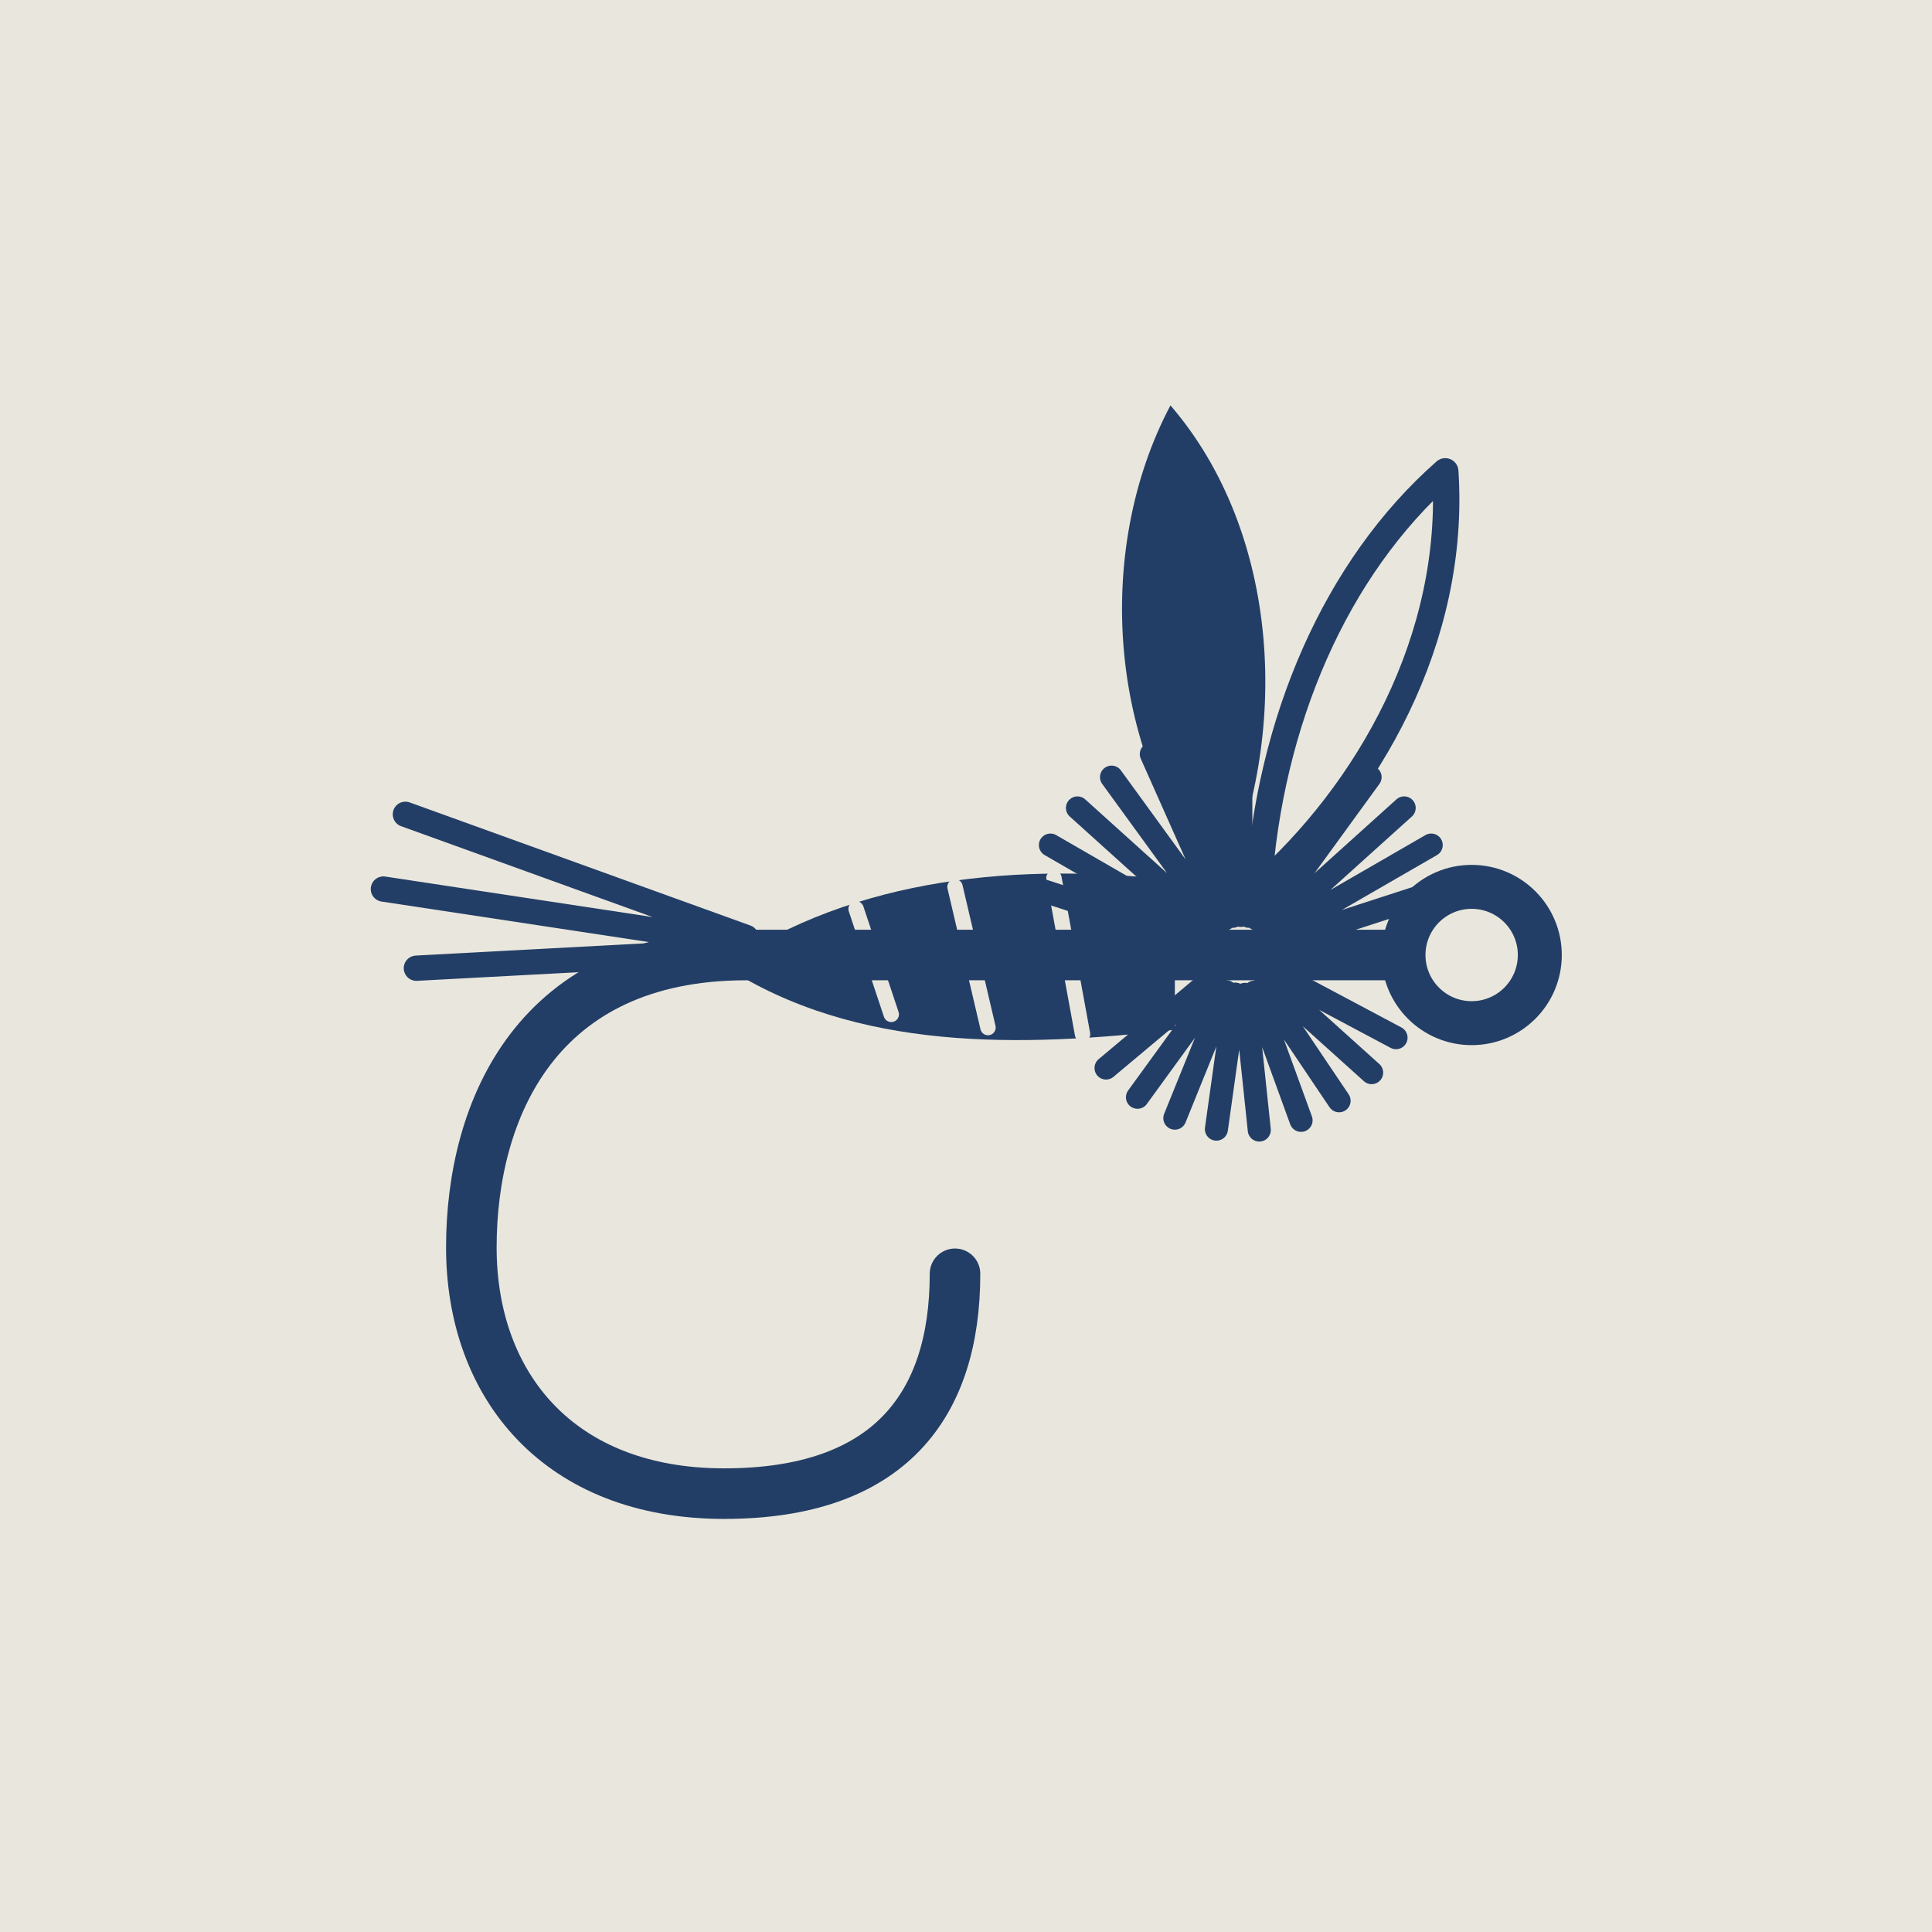
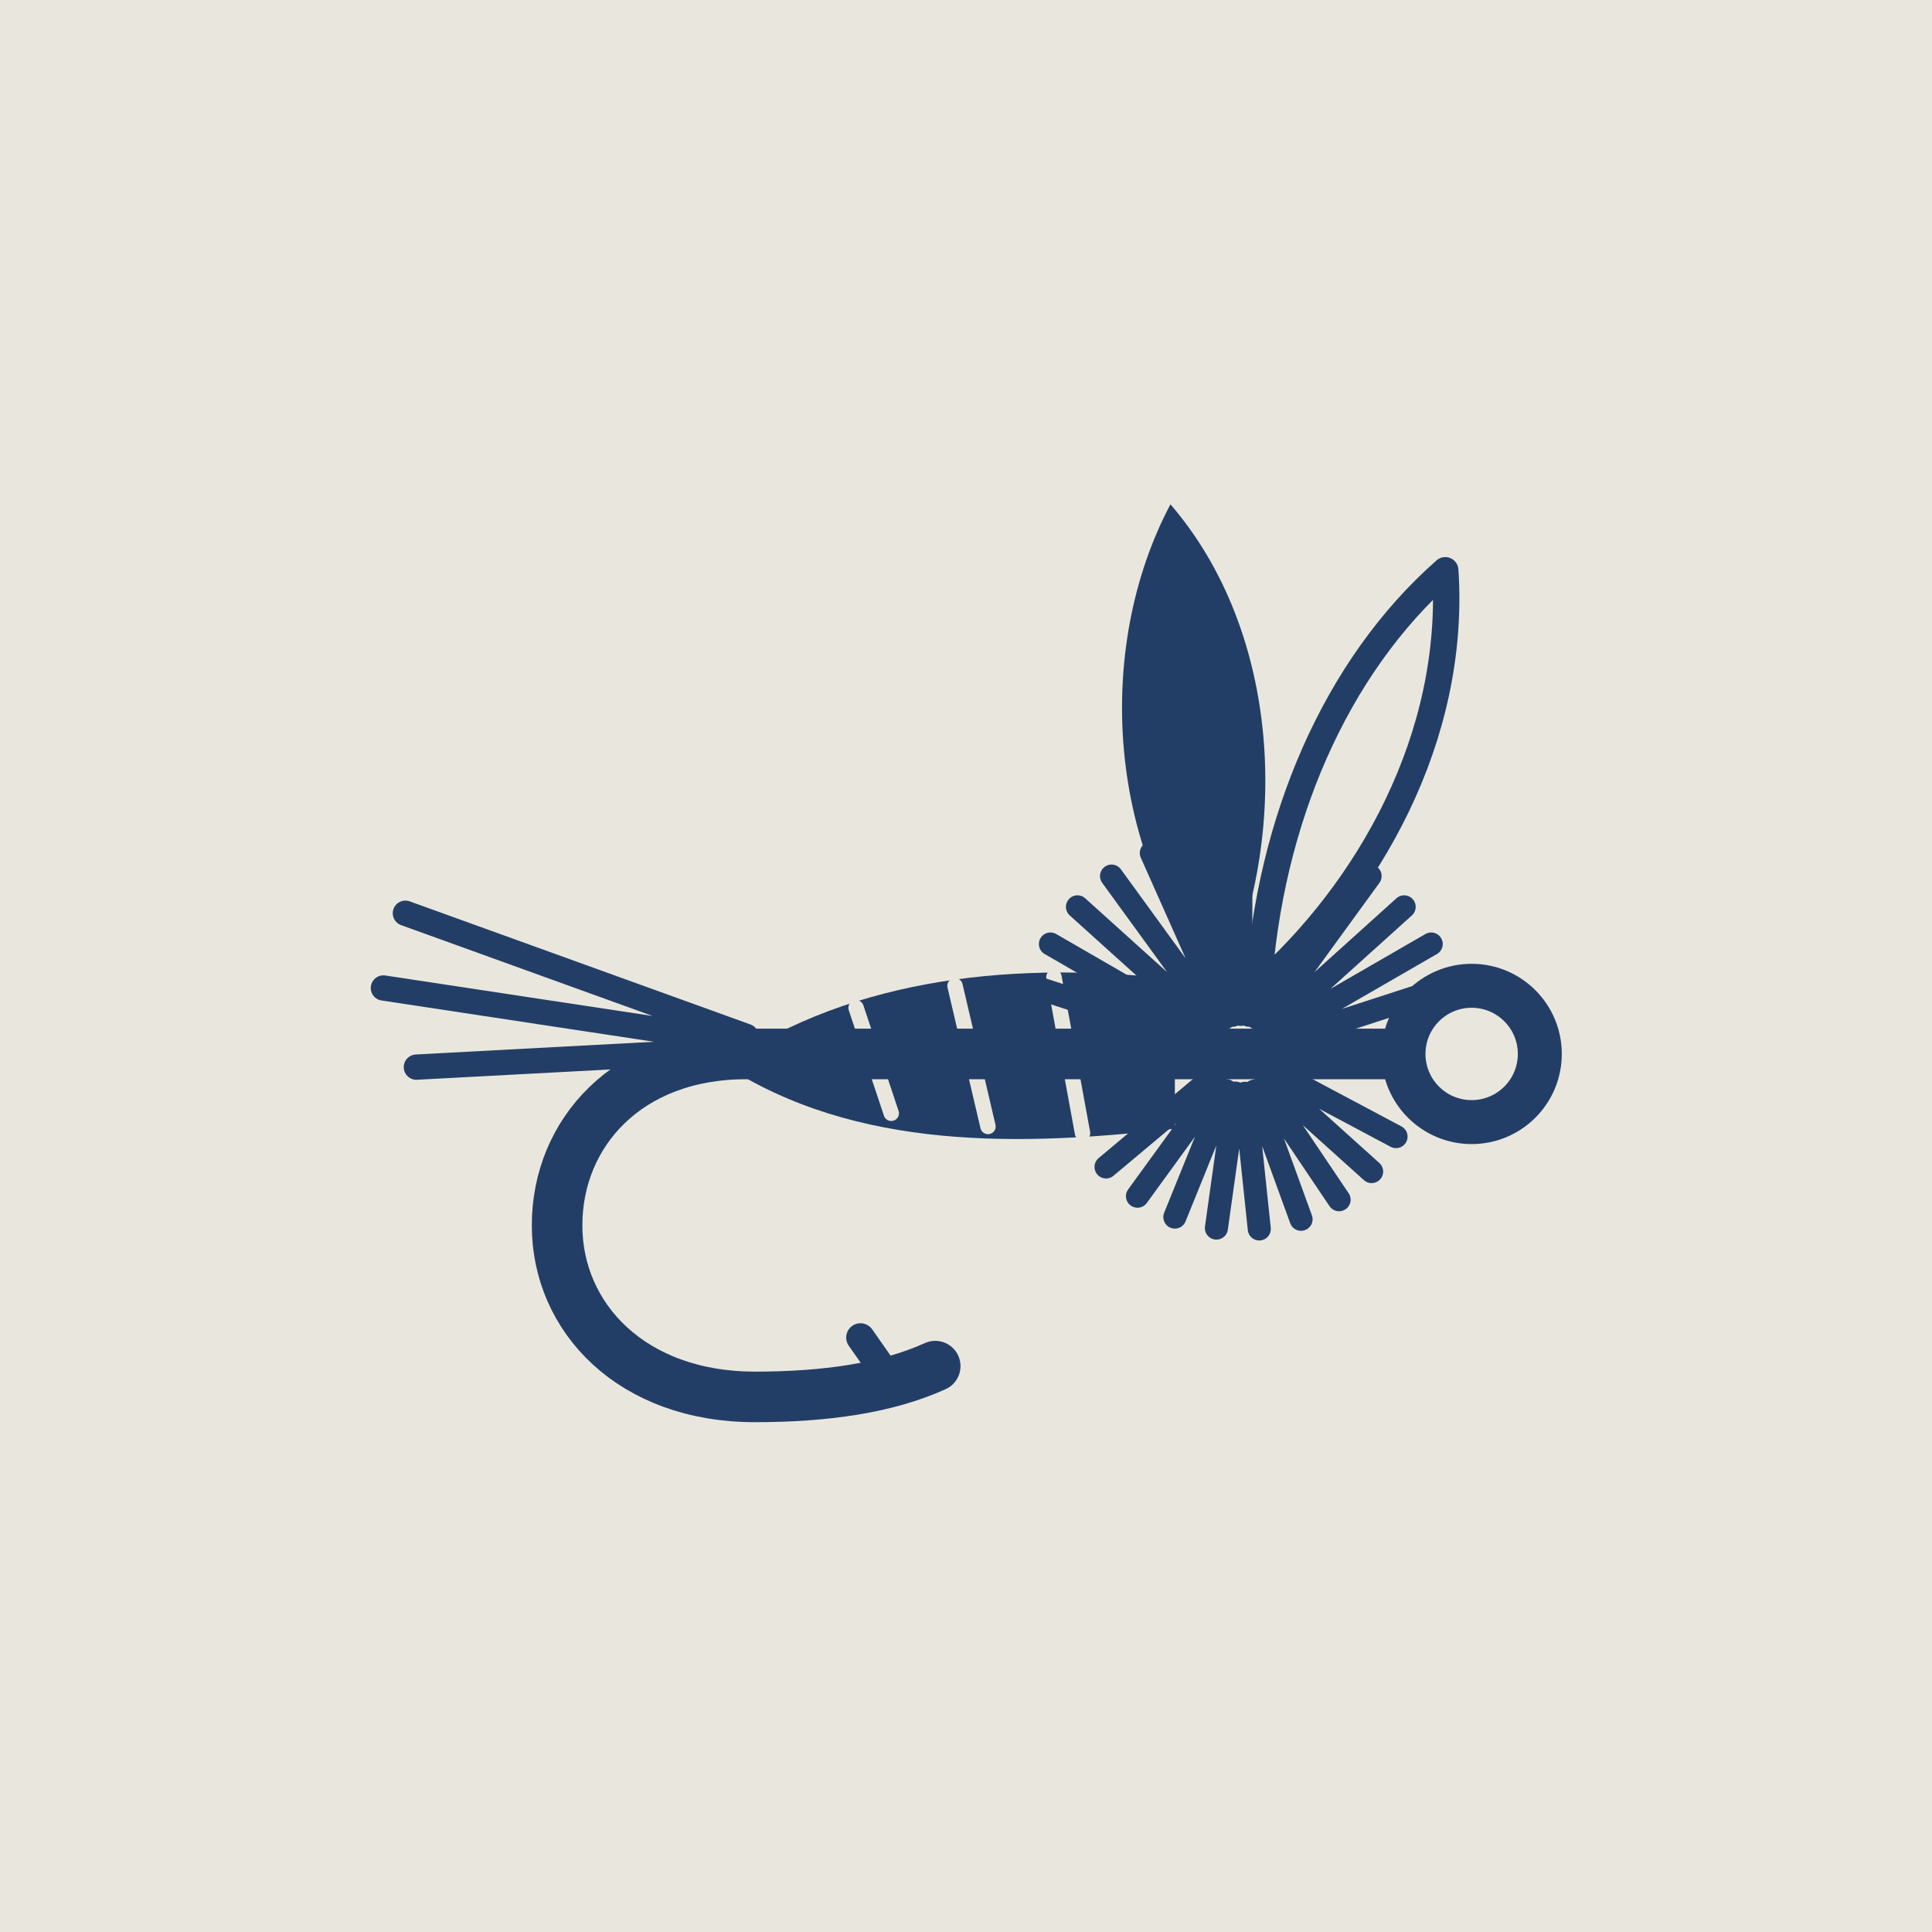
<svg xmlns="http://www.w3.org/2000/svg" viewBox="0 0 512 512">
  <rect width="512" height="512" fill="#e9e7dd" />
-   <svg x="87.04" y="87.04" width="337.92" height="337.92" viewBox="3 5.5 58 58" color="#233e66">
+   <svg x="87.04" y="87.04" width="337.92" height="337.92" viewBox="3 1 58 58" color="#233e66">
    <defs>
      <mask id="far-wing">
        <rect x="0" y="0" width="64" height="64" fill="white" />
        <path d="M45.3 31C45.8 23.4 48.8 16.4 53.8 12C54.3 19.6 50.3 26.6 45.3 31Z" fill="black" />
      </mask>
      <mask id="rib">
        <rect x="0" y="0" width="64" height="64" fill="white" />
        <path d="M27 31.9L28.6 36.7M31.5 30.9L33 37.3M36 30.5L37.3 37.6" stroke="black" stroke-width="0.7" stroke-linecap="round" />
      </mask>
    </defs>
    <g fill="none" stroke="currentColor" stroke-linecap="round" stroke-linejoin="round">
-       <path d="M51.5 34H22C12.5 34 9.5 41 9.5 47.3S13.5 58.5 21 58.5 31.5 54.5 31.5 48.5" stroke-width="2.3" />
+       <path d="M51.5 34H22C16.6 34 13.4 37.6 13.4 41.8S16.8 49.6 22.4 49.6C25.6 49.6 28.4 49.2 30.6 48.2" stroke-width="2.3" />
      <circle cx="55" cy="34" r="3.1" stroke-width="2" />
+       <path d="M28.6 48.9L27.2 46.9" stroke-width="1.3" />
      <path d="M22 33.2L6.5 27.6M22 33.5L5.5 31M22 33.8L7 34.6" stroke-width="1.15" />
      <path d="M42.79 33.44L34.99 30.91M42.94 33.10L35.84 29.00M43.16 32.80L37.07 27.31M43.44 32.54L38.62 25.91M43.77 32.36L40.43 24.86M44.13 32.24L42.42 24.22M44.50 32.20L44.50 24.00M44.87 32.24L46.58 24.22M45.23 32.36L48.57 24.86M45.56 32.54L50.38 25.91M45.84 32.80L51.93 27.31M46.06 33.10L53.16 29.00M46.21 33.44L54.01 30.91M46.09 34.85L51.56 37.76M45.84 35.20L50.45 39.35M45.51 35.49L48.97 40.63M45.12 35.69L47.24 41.52M44.69 35.79L45.34 41.96M44.25 35.78L43.39 41.92M43.83 35.67L41.50 41.42M43.44 35.46L39.80 40.47M43.12 35.16L38.37 39.14" stroke-width="1.05" mask="url(#far-wing)" />
      <path d="M45.3 31C45.8 23.4 48.8 16.4 53.8 12C54.3 19.6 50.3 26.6 45.3 31Z" stroke-width="1.2" />
    </g>
    <g fill="currentColor">
      <path d="M21 34.5C27 30.4 34.5 29.8 41.5 30.6L41.5 37.4C34.5 38.2 27 38.4 21 34.5Z" mask="url(#rib)" />
      <path d="M43.6 31C38.4 25 37.8 15.6 41.3 9C46.3 14.8 46.8 24 43.6 31Z" />
    </g>
  </svg>
</svg>
